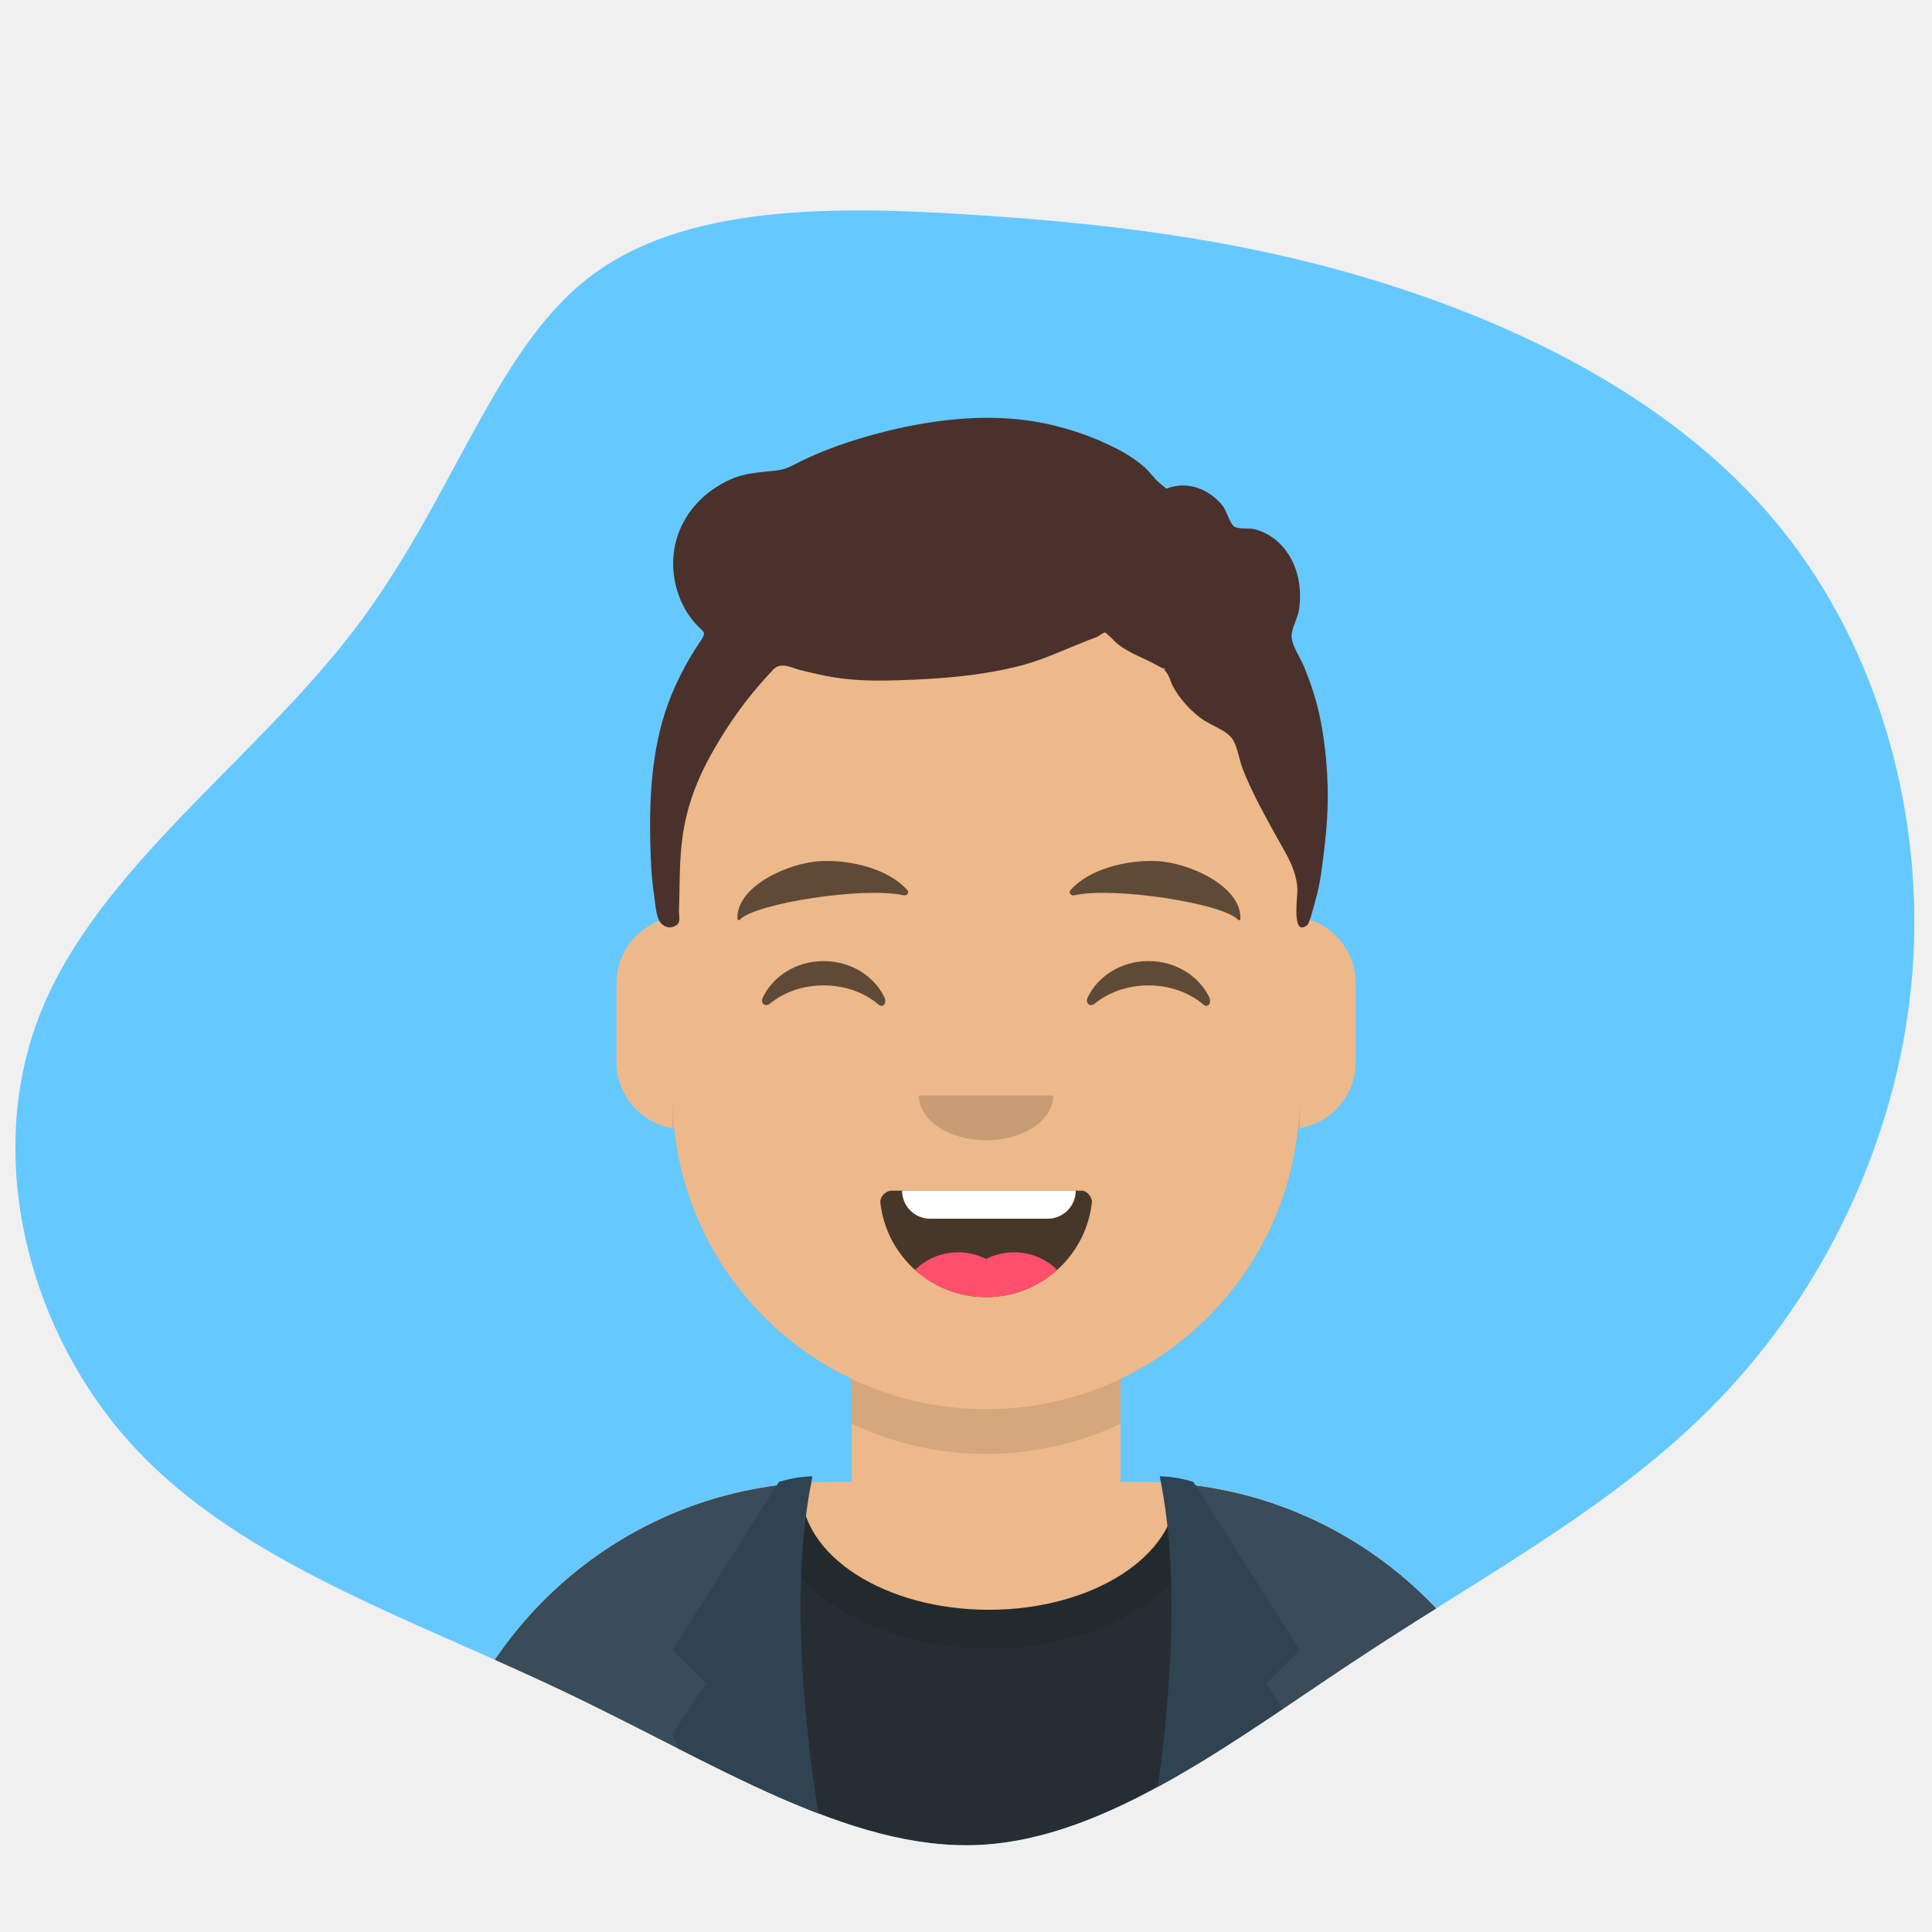
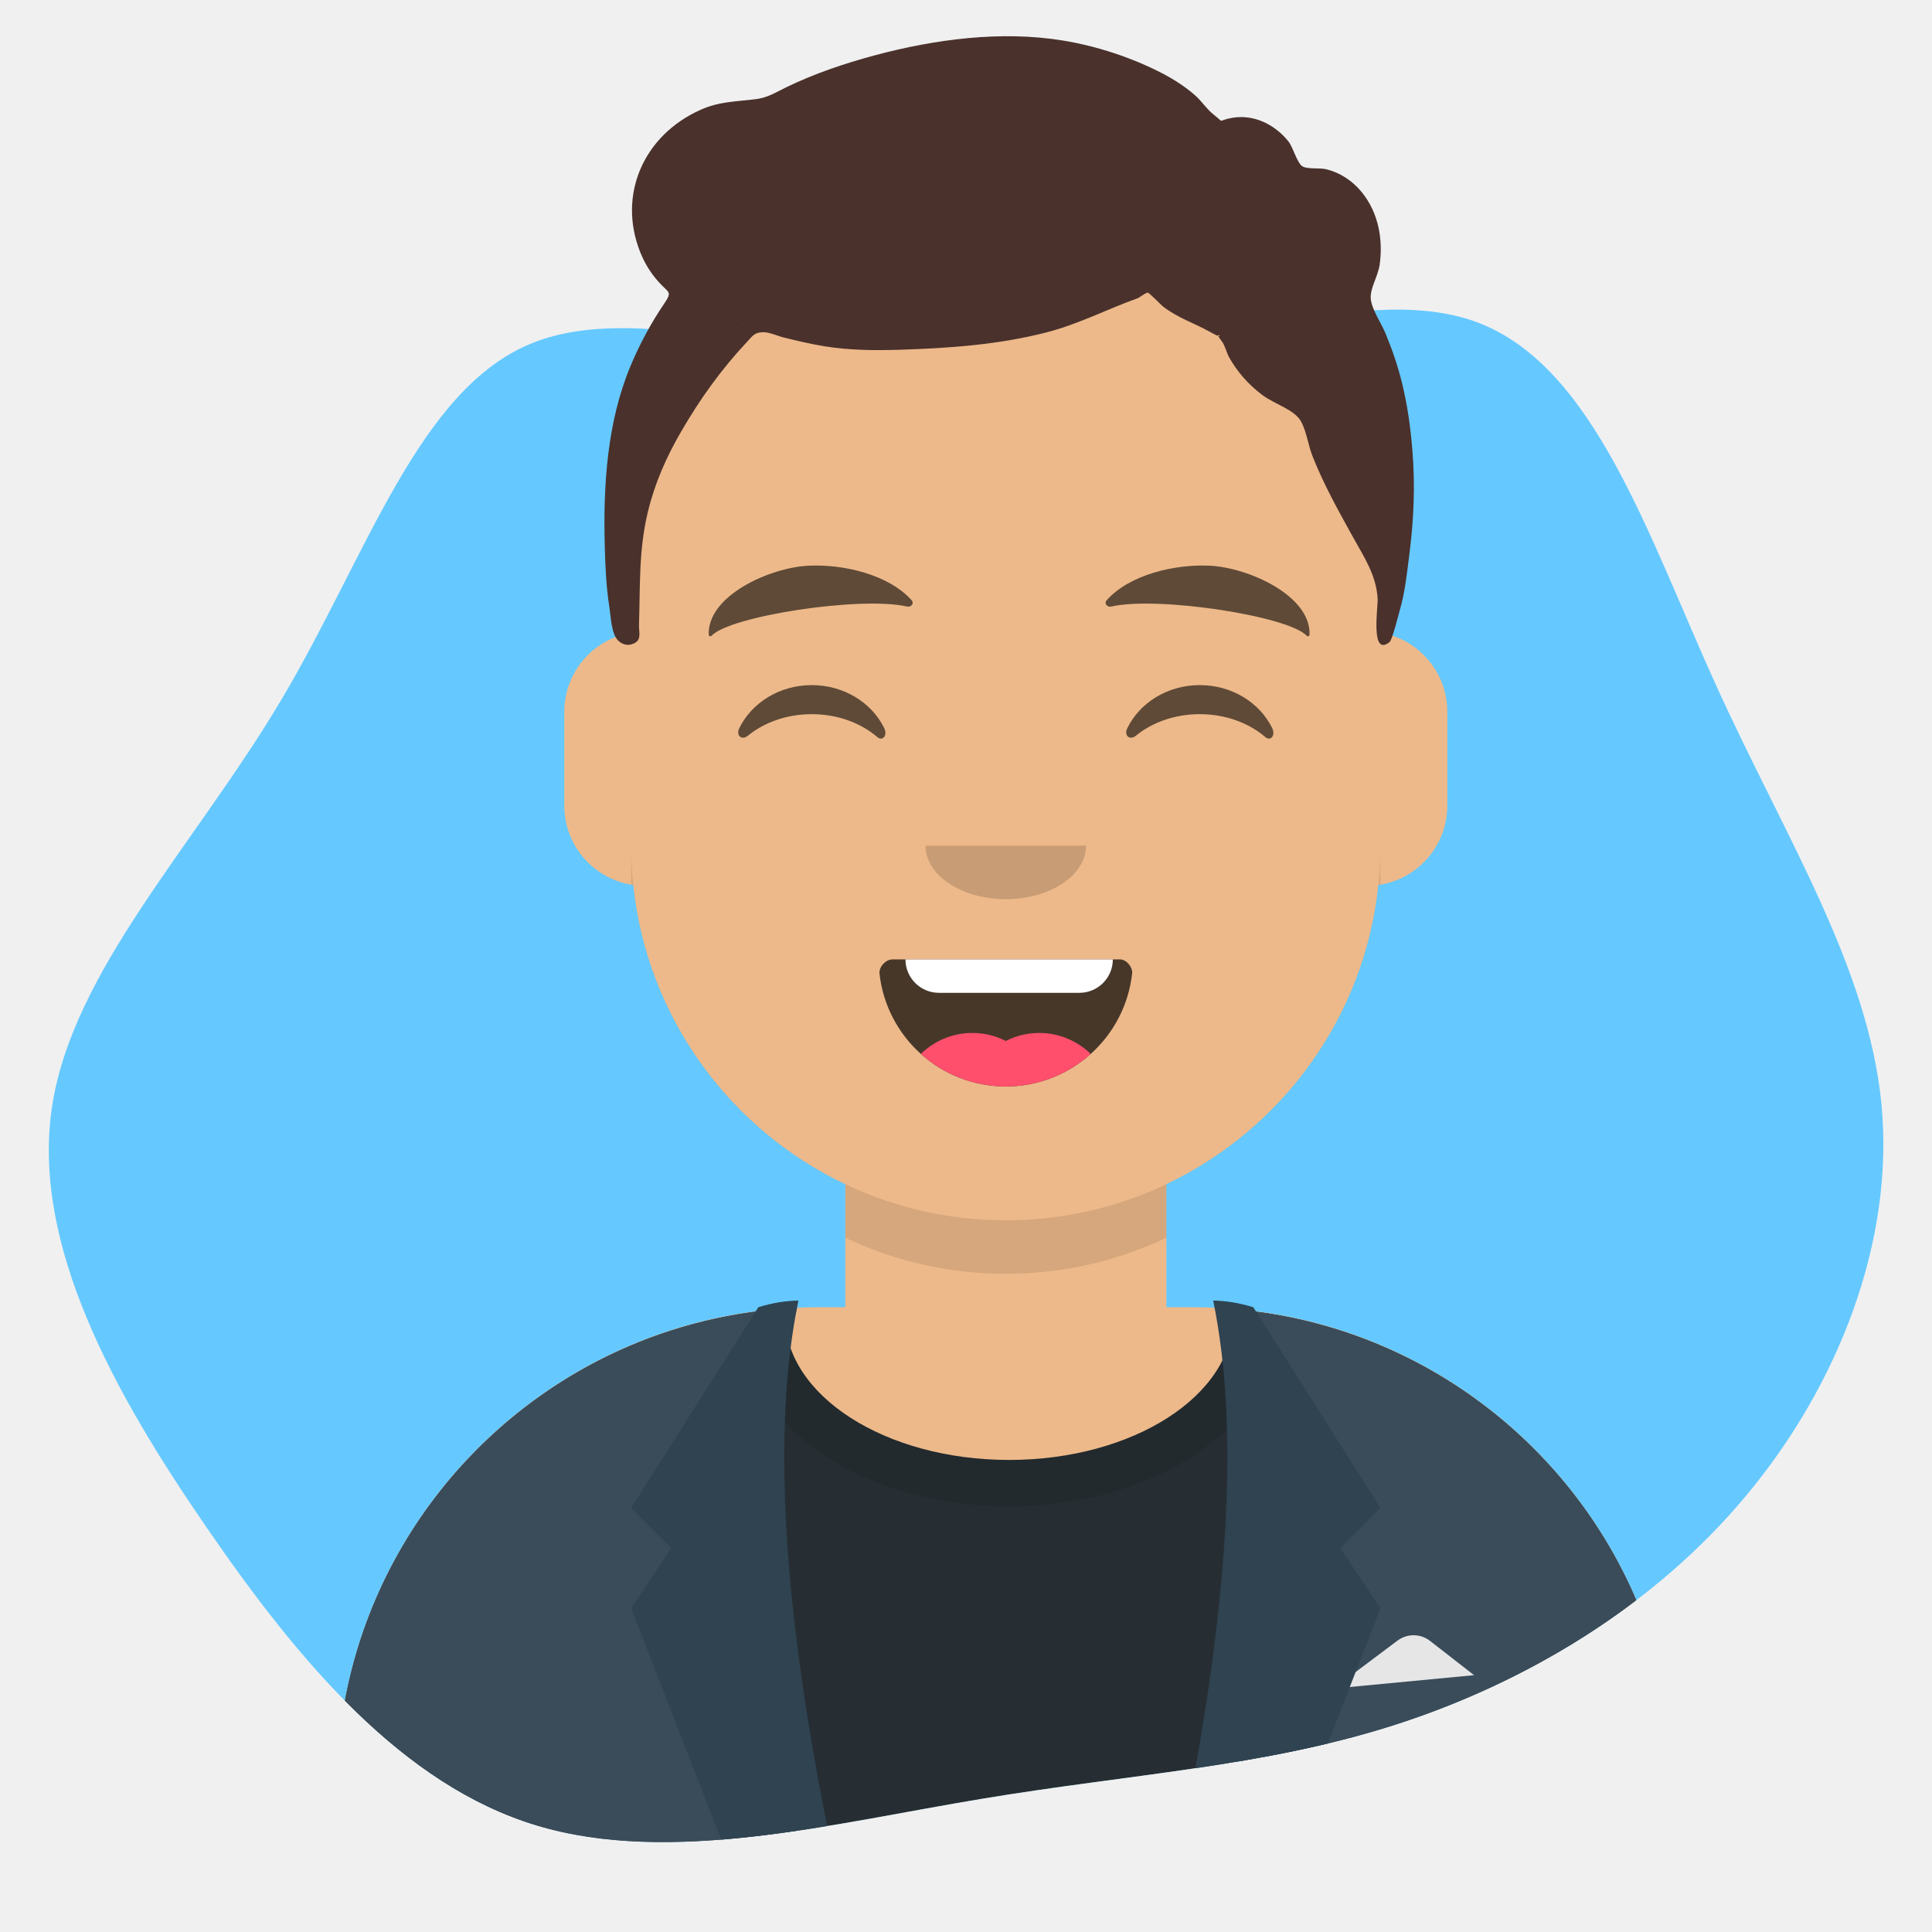
<svg xmlns="http://www.w3.org/2000/svg" xmlns:xlink="http://www.w3.org/1999/xlink" version="1.1" id="svg924" width="500" height="500" viewBox="0 0 500 500">
  <defs id="defs928">
    <clipPath clipPathUnits="userSpaceOnUse" id="clipPath8652">
      <path style="fill:#65c9ff;stroke:none;stroke-width:0.806" d="m 942.331,1067.102 c -54.864,7.856 -103.958,53.677 -131.629,99.546 -13.847,22.953 -23.429,49.473 -18.518,76.529 5.433,29.928 26.593,55.361 48.645,75.052 42.986,38.384 100.398,67.161 159.503,58.454 23.297,-3.432 48.342,-11.062 64.204,-29.587 17.716,-20.69 21.186,-50.339 21.186,-76.529 0,-54.471 -9.569,-110.446 -44.799,-153.864 -23.462,-28.915 -59.216,-55.239 -98.593,-49.6 z" id="path8654" />
    </clipPath>
-     <clipPath clipPathUnits="userSpaceOnUse" id="clipPath33772">
-       <path d="m 879.984,104.46 c 25.328,8.359 51.282,21.942 68.293,43.383 17.052,21.399 25.161,50.656 22.987,78.658 -2.173,28.003 -14.628,54.751 -32.725,74.353 -18.055,19.602 -41.753,32.057 -64.908,47.27 -23.196,15.172 -45.807,33.102 -69.087,34.188 -23.28,1.045 -47.145,-14.67 -74.311,-27.543 -27.125,-12.915 -57.552,-22.945 -76.61,-43.634 -19.017,-20.689 -26.749,-52.035 -16.551,-77.488 10.156,-25.495 38.242,-45.097 55.88,-68.168 17.679,-23.113 24.91,-49.736 41.879,-62.943 16.969,-13.165 43.676,-12.956 69.38,-11.243 25.704,1.672 50.405,4.806 75.774,13.165" fill="#65c9ff" id="path33774" style="stroke-width:0.418" />
+     <clipPath clipPathUnits="userSpaceOnUse" id="clipPath35855">
+       <path id="path35857" style="stroke-width:0.353" d="m 879.632,124.389 -139.782,1.155 6.891,45.65 c -4.234,0.141 -8.165,0.761 -11.679,2.181 -16.98,6.847 -24.604,31.641 -37.538,53.391 -12.97,21.785 -31.215,40.491 -34.25,60.893 -2.999,20.402 9.177,42.498 23.087,62.693 13.873,20.229 29.408,38.59 49.387,44.607 19.979,6.017 44.366,-0.311 66.512,-3.977 22.183,-3.7 42.089,-4.771 61.67,-11.03 19.545,-6.259 38.729,-17.67 52.53,-34.199 13.837,-16.529 22.292,-38.141 20.304,-58.647 -1.987,-20.54 -14.416,-39.938 -24.64,-62.415 -10.224,-22.442 -18.281,-47.962 -35.875,-54.463 -2.383,-0.882 -4.956,-1.391 -7.666,-1.649 z" />
    </clipPath>
  </defs>
  <g id="g930">
-     <path d="m 362.627,74.741 c 36.712,12.116 74.332,31.805 98.988,62.882 24.717,31.017 36.469,73.423 33.319,114.012 -3.15,40.589 -21.203,79.36 -47.434,107.772 -26.171,28.412 -60.52,46.465 -94.081,68.516 -33.622,21.991 -66.396,47.98 -100.139,49.555 C 219.536,478.993 184.945,456.215 145.568,437.557 106.251,418.837 62.149,404.298 34.524,374.311 6.96,344.323 -4.247,298.888 10.534,261.995 25.255,225.041 65.965,196.629 91.53,163.188 117.156,129.688 127.636,91.098 152.232,71.955 176.827,52.872 215.538,53.175 252.795,55.658 c 37.257,2.423 73.06,6.967 109.832,19.083" fill="#65c9ff" id="path33673" style="stroke-width:0.606" />
    <path d="m 389.015,436.733 9.556,-7.167 c 1.443,-1.082 3.432,-1.065 4.856,0.043 l 6.588,5.124 -21,2 z" fill="#e6e6e6" id="path1527-7" style="fill:none" />
    <path style="fill:#000000" id="path7189" d="" />
    <path style="fill:#000000" id="path7169" d="" />
    <path style="fill:#000000" id="path7149" d="" />
-     <g id="g32142" transform="matrix(1.449463,0,0,1.449463,-912.8775,-76.66945)" clip-path="url(#clipPath33772)">
+     <path d="m 382.145,83.359 c 30.461,11.255 44.409,55.436 62.109,94.289 17.701,38.913 39.217,72.497 42.657,108.058 3.44,35.5 -11.196,72.916 -35.152,101.532 -23.893,28.616 -57.106,48.372 -90.944,59.207 -33.901,10.836 -68.364,12.692 -106.768,19.097 -38.341,6.346 -80.561,17.301 -115.15,6.885 C 104.31,462.01 77.414,430.221 53.396,395.2 29.316,360.238 8.237,321.984 13.429,286.663 18.683,251.342 50.269,218.955 72.723,181.239 95.115,143.584 108.313,100.66 137.71,88.807 c 29.335,-11.853 74.744,7.363 120.966,6.166 46.16,-1.197 93.07,-22.869 123.468,-11.614" fill="#65c9ff" id="path34080" style="stroke-width:0.612" />
+     <g id="g32142" transform="matrix(1.731261,0,0,1.731261,-1134.872,-211.3506)" clip-path="url(#clipPath35855)">
      <g transform="translate(705.8703,154.4927)" id="g30372" style="fill:none">
        <mask id="g" fill="#ffffff">
          <path id="d" d="m 124,144.61 v 18.389 h 4 c 39.765,0 72,32.235 72,72 v 9 H 0 v -9 c 0,-39.765 32.235,-72 72,-72 h 4 V 144.61 C 58.763,136.421 46.372,119.686 44.305,99.88 38.48,99.057 34,94.051 34,87.999 v -14 c 0,-5.946 4.325,-10.882 10,-11.834 v -6.166 c 0,-30.928 25.072,-56 56,-56 30.928,0 56,25.072 56,56 v 6.166 c 5.675,0.952 10,5.888 10,11.834 v 14 c 0,6.052 -4.48,11.058 -10.305,11.881 -2.067,19.806 -14.457,36.541 -31.695,44.73 z" />
        </mask>
        <path id="path30363" d="m 124,144.61 v 18.389 h 4 c 39.765,0 72,32.235 72,72 v 9 H 0 v -9 c 0,-39.765 32.235,-72 72,-72 h 4 V 144.61 C 58.763,136.421 46.372,119.686 44.305,99.88 38.48,99.057 34,94.051 34,87.999 v -14 c 0,-5.946 4.325,-10.882 10,-11.834 v -6.166 c 0,-30.928 25.072,-56 56,-56 30.928,0 56,25.072 56,56 v 6.166 c 5.675,0.952 10,5.888 10,11.834 v 14 c 0,6.052 -4.48,11.058 -10.305,11.881 -2.067,19.806 -14.457,36.541 -31.695,44.73 z" />
        <g fill="#edb98a" mask="url(#g)" id="g30368">
          <g id="l">
            <rect width="264" height="280" id="rect30365" x="0" y="0" />
          </g>
        </g>
        <path d="m 156,79 v 23 c 0,30.928 -25.072,56 -56,56 -30.928,0 -56,-25.072 -56,-56 V 79 94 c 0,30.928 25.072,56 56,56 30.928,0 56,-25.072 56,-56 z" fill="#000000" fill-opacity="0.1" mask="url(#g)" id="path30370" />
      </g>
      <g id="g31747" transform="translate(673.8703,288.4927)" style="fill:none">
        <g transform="translate(32,29)" id="g30388">
          <mask id="e" fill="#ffffff">
            <path id="a" d="m 133.96,0.295 c 36.976,3.03 66.04,33.999 66.04,71.757 v 8.948 H 0 v -8.948 c 0,-38.099 29.592,-69.287 67.045,-71.832 -0.03,0.374 -0.045,0.75 -0.045,1.128 0,11.863 14.998,21.48 33.5,21.48 18.502,0 33.5,-9.617 33.5,-21.48 0,-0.353 -0.013,-0.704 -0.04,-1.053 z" />
          </mask>
          <g id="g31617">
            <g fill="#262e33" mask="url(#e)" id="g30380">
              <g transform="translate(-32,-29)" id="g30378">
                <rect width="264" height="110" id="rect30376" x="0" y="0" />
              </g>
            </g>
            <g fill="#000000" fill-opacity="0.16" mask="url(#e)" opacity="0.6" id="g30386">
              <g transform="translate(60,-25)" id="g30384">
                <ellipse cx="40.5" cy="27.848" rx="39.635" ry="26.914" id="ellipse30382" />
              </g>
            </g>
          </g>
        </g>
        <g transform="translate(32,28)" id="g30397">
          <path d="M 68.785,1.122 C 30.513,2.804 0,34.364 0,73.051 v 0 8.948 h 69.362 c -3.401,-12.08 -5.362,-26.291 -5.362,-41.5 0,-14.327 1.74,-27.769 4.785,-39.378 z m 62.854,80.878 h 68.362 v -8.948 c 0,-38.345 -29.975,-69.689 -67.771,-71.878 3.036,11.597 4.771,25.02 4.771,39.326 0,15.209 -1.961,29.42 -5.362,41.5 z" fill="#3a4c5a" id="path30390" />
          <path d="m 149,58 9.556,-7.167 c 1.443,-1.082 3.432,-1.065 4.856,0.043 l 6.588,5.124 -21,2 z" fill="#e6e6e6" id="path30392" />
          <path id="k" d="m 69,0 c -4,19.333 -2.333,46.667 5,82 H 58 L 44,46 50,37 44,31 63,1 c 2.028,-0.631 4.028,-0.964 6,-1 z" fill="#2f4351" />
          <path transform="matrix(-1,0,0,1,282,0)" d="m 151,0 c -4,19.333 -2.333,46.667 5,82 h -16 l -14,-36 6,-9 -6,-6 19,-30 c 2.028,-0.631 4.028,-0.964 6,-1 z" fill="#2f4351" id="path30395" />
        </g>
      </g>
      <g transform="translate(751.8703,252.4927)" id="g30415" style="fill:#000000">
        <mask id="f" fill="#ffffff">
          <path id="b" d="M 35.118,15.128 C 36.176,24.62 44.226,32 54,32 63.804,32 71.874,24.574 72.892,15.04 72.974,14.273 72.117,13 71.043,13 H 37.087 c -1.08,0 -2.075,1.178 -1.969,2.128 z" />
        </mask>
        <use fill="#000000" fill-opacity="0.7" fill-rule="evenodd" xlink:href="#b" id="use30403" x="0" y="0" width="100%" height="100%" />
        <rect x="39" y="2" width="31" height="16" rx="5" fill="#ffffff" fill-rule="evenodd" mask="url(#f)" id="rect30405" />
        <g fill="#ff4f6d" fill-rule="evenodd" mask="url(#f)" id="g30413">
          <g transform="translate(38,24)" id="g30411">
            <circle cx="11" cy="11" r="11" id="circle30407" />
            <circle cx="21" cy="11" r="11" id="circle30409" />
          </g>
        </g>
      </g>
      <g transform="translate(777.8703,240.4927)" fill-opacity="0.16" id="g30419" style="fill:#000000">
        <path d="m 16,8 c 0,4.418 5.373,8 12,8 6.627,0 12,-3.582 12,-8" id="path30417" />
      </g>
      <g transform="translate(749.8703,208.4927)" fill-opacity="0.6" id="g30424" style="fill:#000000">
        <path id="m" d="m 16.16,22.447 c 1.847,-3.799 6.004,-6.447 10.837,-6.447 4.816,0 8.961,2.63 10.818,6.407 0.551,1.122 -0.233,2.04 -1.025,1.36 -2.451,-2.107 -5.932,-3.423 -9.793,-3.423 -3.74,0 -7.124,1.235 -9.56,3.228 -0.891,0.729 -1.817,-0.013 -1.277,-1.124 z" />
        <path d="m 74.16,22.447 c 1.847,-3.799 6.004,-6.447 10.837,-6.447 4.816,0 8.961,2.63 10.818,6.407 0.551,1.122 -0.233,2.04 -1.025,1.36 -2.451,-2.107 -5.932,-3.423 -9.793,-3.423 -3.74,0 -7.124,1.235 -9.56,3.228 -0.891,0.729 -1.817,-0.013 -1.277,-1.124 z" id="path30422" />
      </g>
      <g fill-opacity="0.6" id="g30429" transform="translate(749.8703,200.4927)" style="fill:#000000">
        <path id="n" transform="rotate(5,27,12)" d="m 26.039,6.21 c -5.761,0.773 -14.746,5.795 -13.995,11.608 0.025,0.19 0.312,0.25 0.437,0.091 2.486,-3.188 21.712,-7.872 28.713,-6.894 0.641,0.09 1.064,-0.572 0.627,-0.985 -3.744,-3.535 -10.621,-4.518 -15.782,-3.82" />
        <path transform="matrix(-0.9961947,0.08715574,0.08715574,0.9961947,170.6269,-7.44973)" d="m 85.039,6.21 c -5.761,0.773 -14.746,5.795 -13.995,11.608 0.025,0.19 0.312,0.25 0.437,0.091 2.486,-3.188 21.712,-7.872 28.713,-6.894 0.641,0.09 1.064,-0.572 0.627,-0.985 -3.744,-3.535 -10.621,-4.518 -15.782,-3.82" id="path30427" />
      </g>
      <g fill-rule="evenodd" id="g30449" transform="translate(673.8703,118.4927)" style="fill:none">
        <mask id="i" fill="#ffffff">
          <rect id="h" width="264" height="280" x="0" y="0" />
        </mask>
        <g mask="url(#i)" id="g30447">
          <g transform="translate(-1)" id="g30445">
            <mask id="j" fill="#ffffff">
              <path id="c" d="m 94.252,52.022 c 0.123,-0.054 -0.182,-0.075 -0.916,-0.063 0.892,-0.002 1.197,0.019 0.916,0.063 M 86.117,36.301 c -0.002,-0.02 0.017,0.151 0,0 m 107.65,34.464 c -0.264,-3.317 -0.732,-6.614 -1.518,-9.855 -0.624,-2.576 -1.478,-5.034 -2.487,-7.491 -0.609,-1.485 -2.033,-3.524 -2.2,-5.126 -0.165,-1.578 1.066,-3.325 1.329,-5.162 0.255,-1.788 0.212,-3.667 -0.155,-5.439 -0.833,-4.023 -3.594,-7.764 -7.857,-8.812 -0.952,-0.234 -2.964,0.054 -3.636,-0.5 -0.771,-0.636 -1.308,-2.801 -2.006,-3.669 -1.99,-2.476 -5.095,-4.07 -8.369,-3.514 -2.411,0.409 -1.026,0.908 -2.834,-0.511 -1.005,-0.789 -1.756,-1.993 -2.732,-2.847 -1.467,-1.283 -3.151,-2.381 -4.892,-3.282 -4.557,-2.358 -9.754,-4.072 -14.844,-4.907 -9.285,-1.524 -19.195,-0.195 -28.195,2.219 -4.478,1.202 -8.987,2.726 -13.147,4.743 -1.784,0.865 -2.813,1.582 -4.673,1.808 -2.929,0.357 -5.409,0.339 -8.183,1.581 -8.536,3.822 -12.381,12.689 -9.059,21.174 0.668,1.707 1.573,3.205 2.82,4.584 1.521,1.681 2.071,1.35 0.761,3.283 -1.959,2.89 -3.61,5.972 -4.955,9.172 -3.529,8.402 -4.119,17.864 -3.89,26.824 0.08,3.137 0.215,6.312 0.71,9.419 0.214,1.345 0.274,3.873 1.282,4.871 0.512,0.506 1.241,0.788 1.968,0.587 1.71,-0.474 1.122,-1.735 1.161,-2.906 0.2,-5.884 -0.07,-11.089 1.329,-16.901 1.034,-4.295 2.756,-8.195 4.989,-12.035 2.839,-4.884 5.903,-9.174 9.807,-13.356 0.918,-0.984 1.118,-1.4 2.349,-1.472 0.932,-0.054 2.295,0.584 3.201,0.805 1.998,0.487 3.999,0.968 6.034,1.296 3.74,0.603 7.443,0.643 11.217,0.525 7.426,-0.232 14.885,-0.753 22.085,-2.623 4.782,-1.242 9.021,-3.471 13.602,-5.105 0.082,-0.029 1.23,-0.847 1.431,-0.814 0.281,0.046 1.977,1.826 2.263,2.05 2.226,1.745 4.667,2.478 7.07,3.83 2.963,1.666 0.093,-0.718 1.728,1.359 0.476,0.605 0.72,1.726 1.103,2.412 1.216,2.183 2.908,4.101 4.931,5.623 1.955,1.471 4.893,2.181 5.89,4.095 0.769,1.477 1.028,3.484 1.648,5.061 1.627,4.135 3.777,7.992 5.926,11.886 1.731,3.139 3.625,5.881 3.818,9.467 0.067,1.248 -1.121,8.738 1.773,6.46 0.429,-0.338 1.354,-4.156 1.544,-4.804 0.771,-2.633 1.045,-5.381 1.395,-8.086 0.694,-5.38 0.923,-10.498 0.469,-15.916" />
            </mask>
            <use fill="#28354b" fill-rule="evenodd" id="use30437" x="0" y="0" width="100%" height="100%" />
            <g fill="#4a312c" mask="url(#j)" id="g30443">
              <g id="g30441">
                <rect width="264" height="280" id="rect30439" x="0" y="0" />
              </g>
            </g>
          </g>
        </g>
      </g>
    </g>
    <path d="m 362.25,282.25 c 4,19.333 2.333,46.667 -5,82 h 16 l 14,-36 -6,-9 6,-6 -19,-30 c -2.028,-0.631 -4.028,-0.964 -6,-1 z" fill="#2f4351" id="path1530" style="fill:none" />
    <path d="m 510.638,492.594 9.556,-7.167 c 1.443,-1.082 3.432,-1.065 4.856,0.043 l 6.588,5.124 -21,2 z" fill="#e6e6e6" id="path1527" style="fill:none" />
  </g>
</svg>
